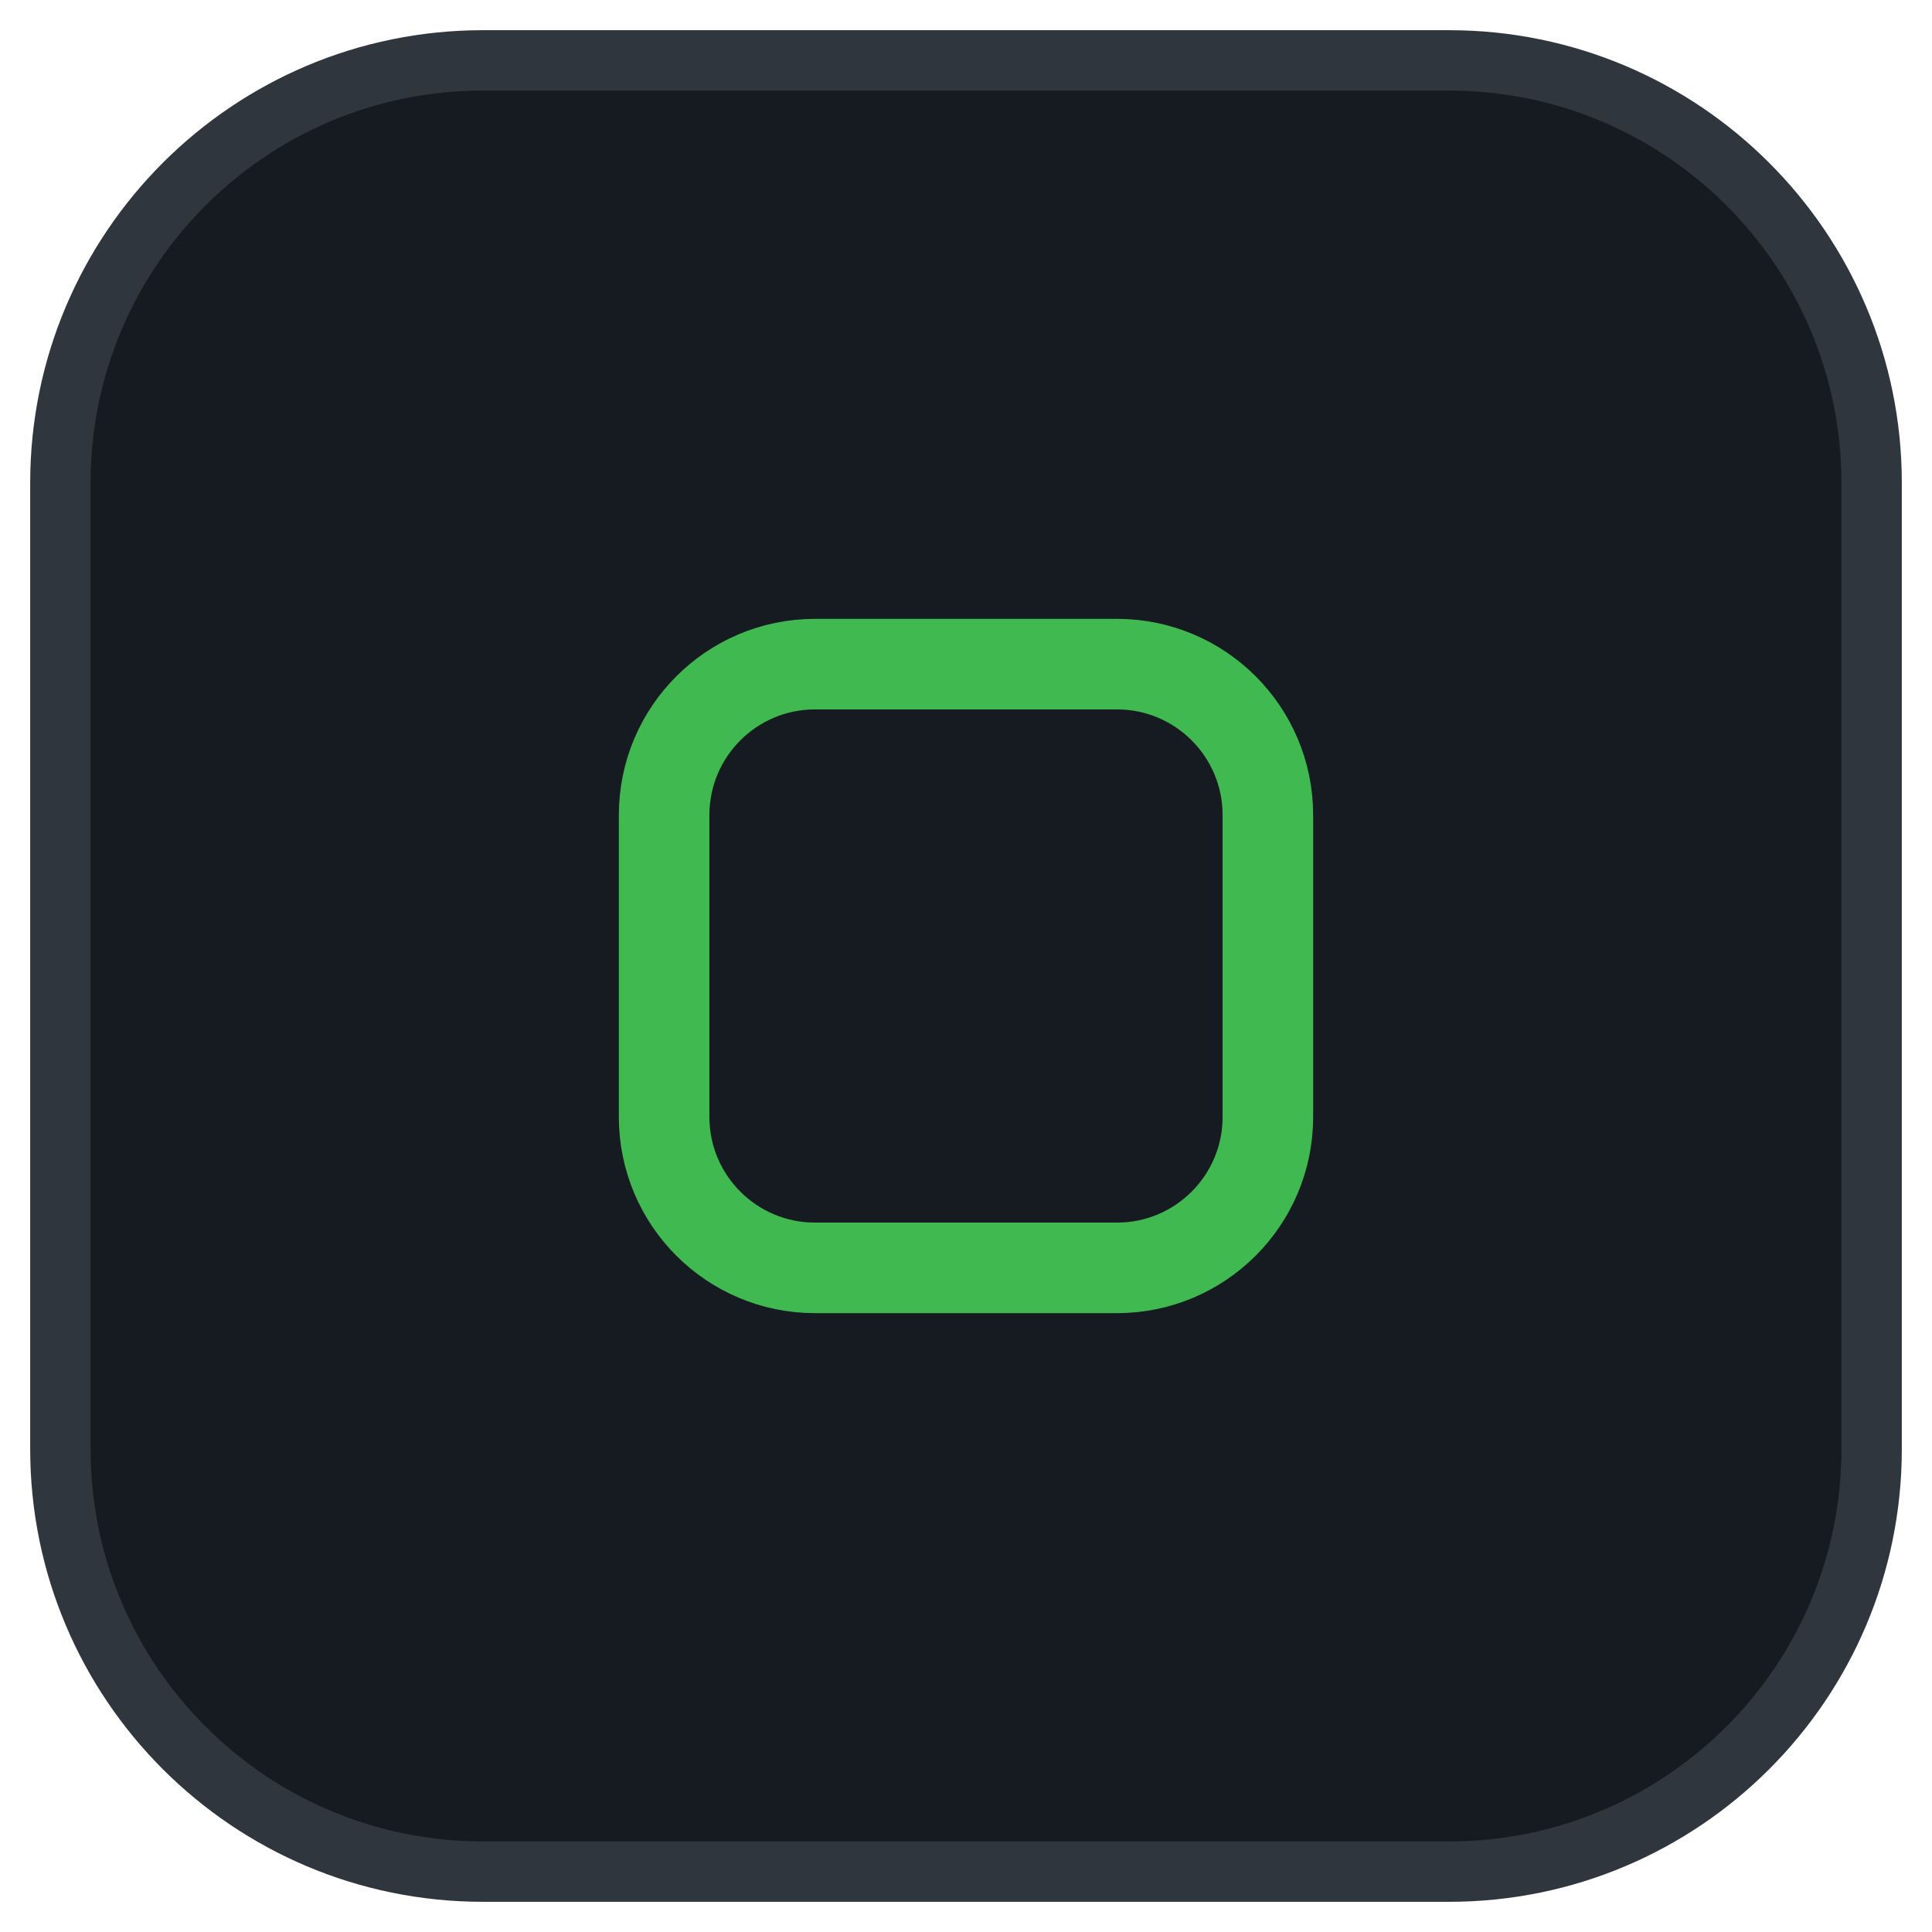
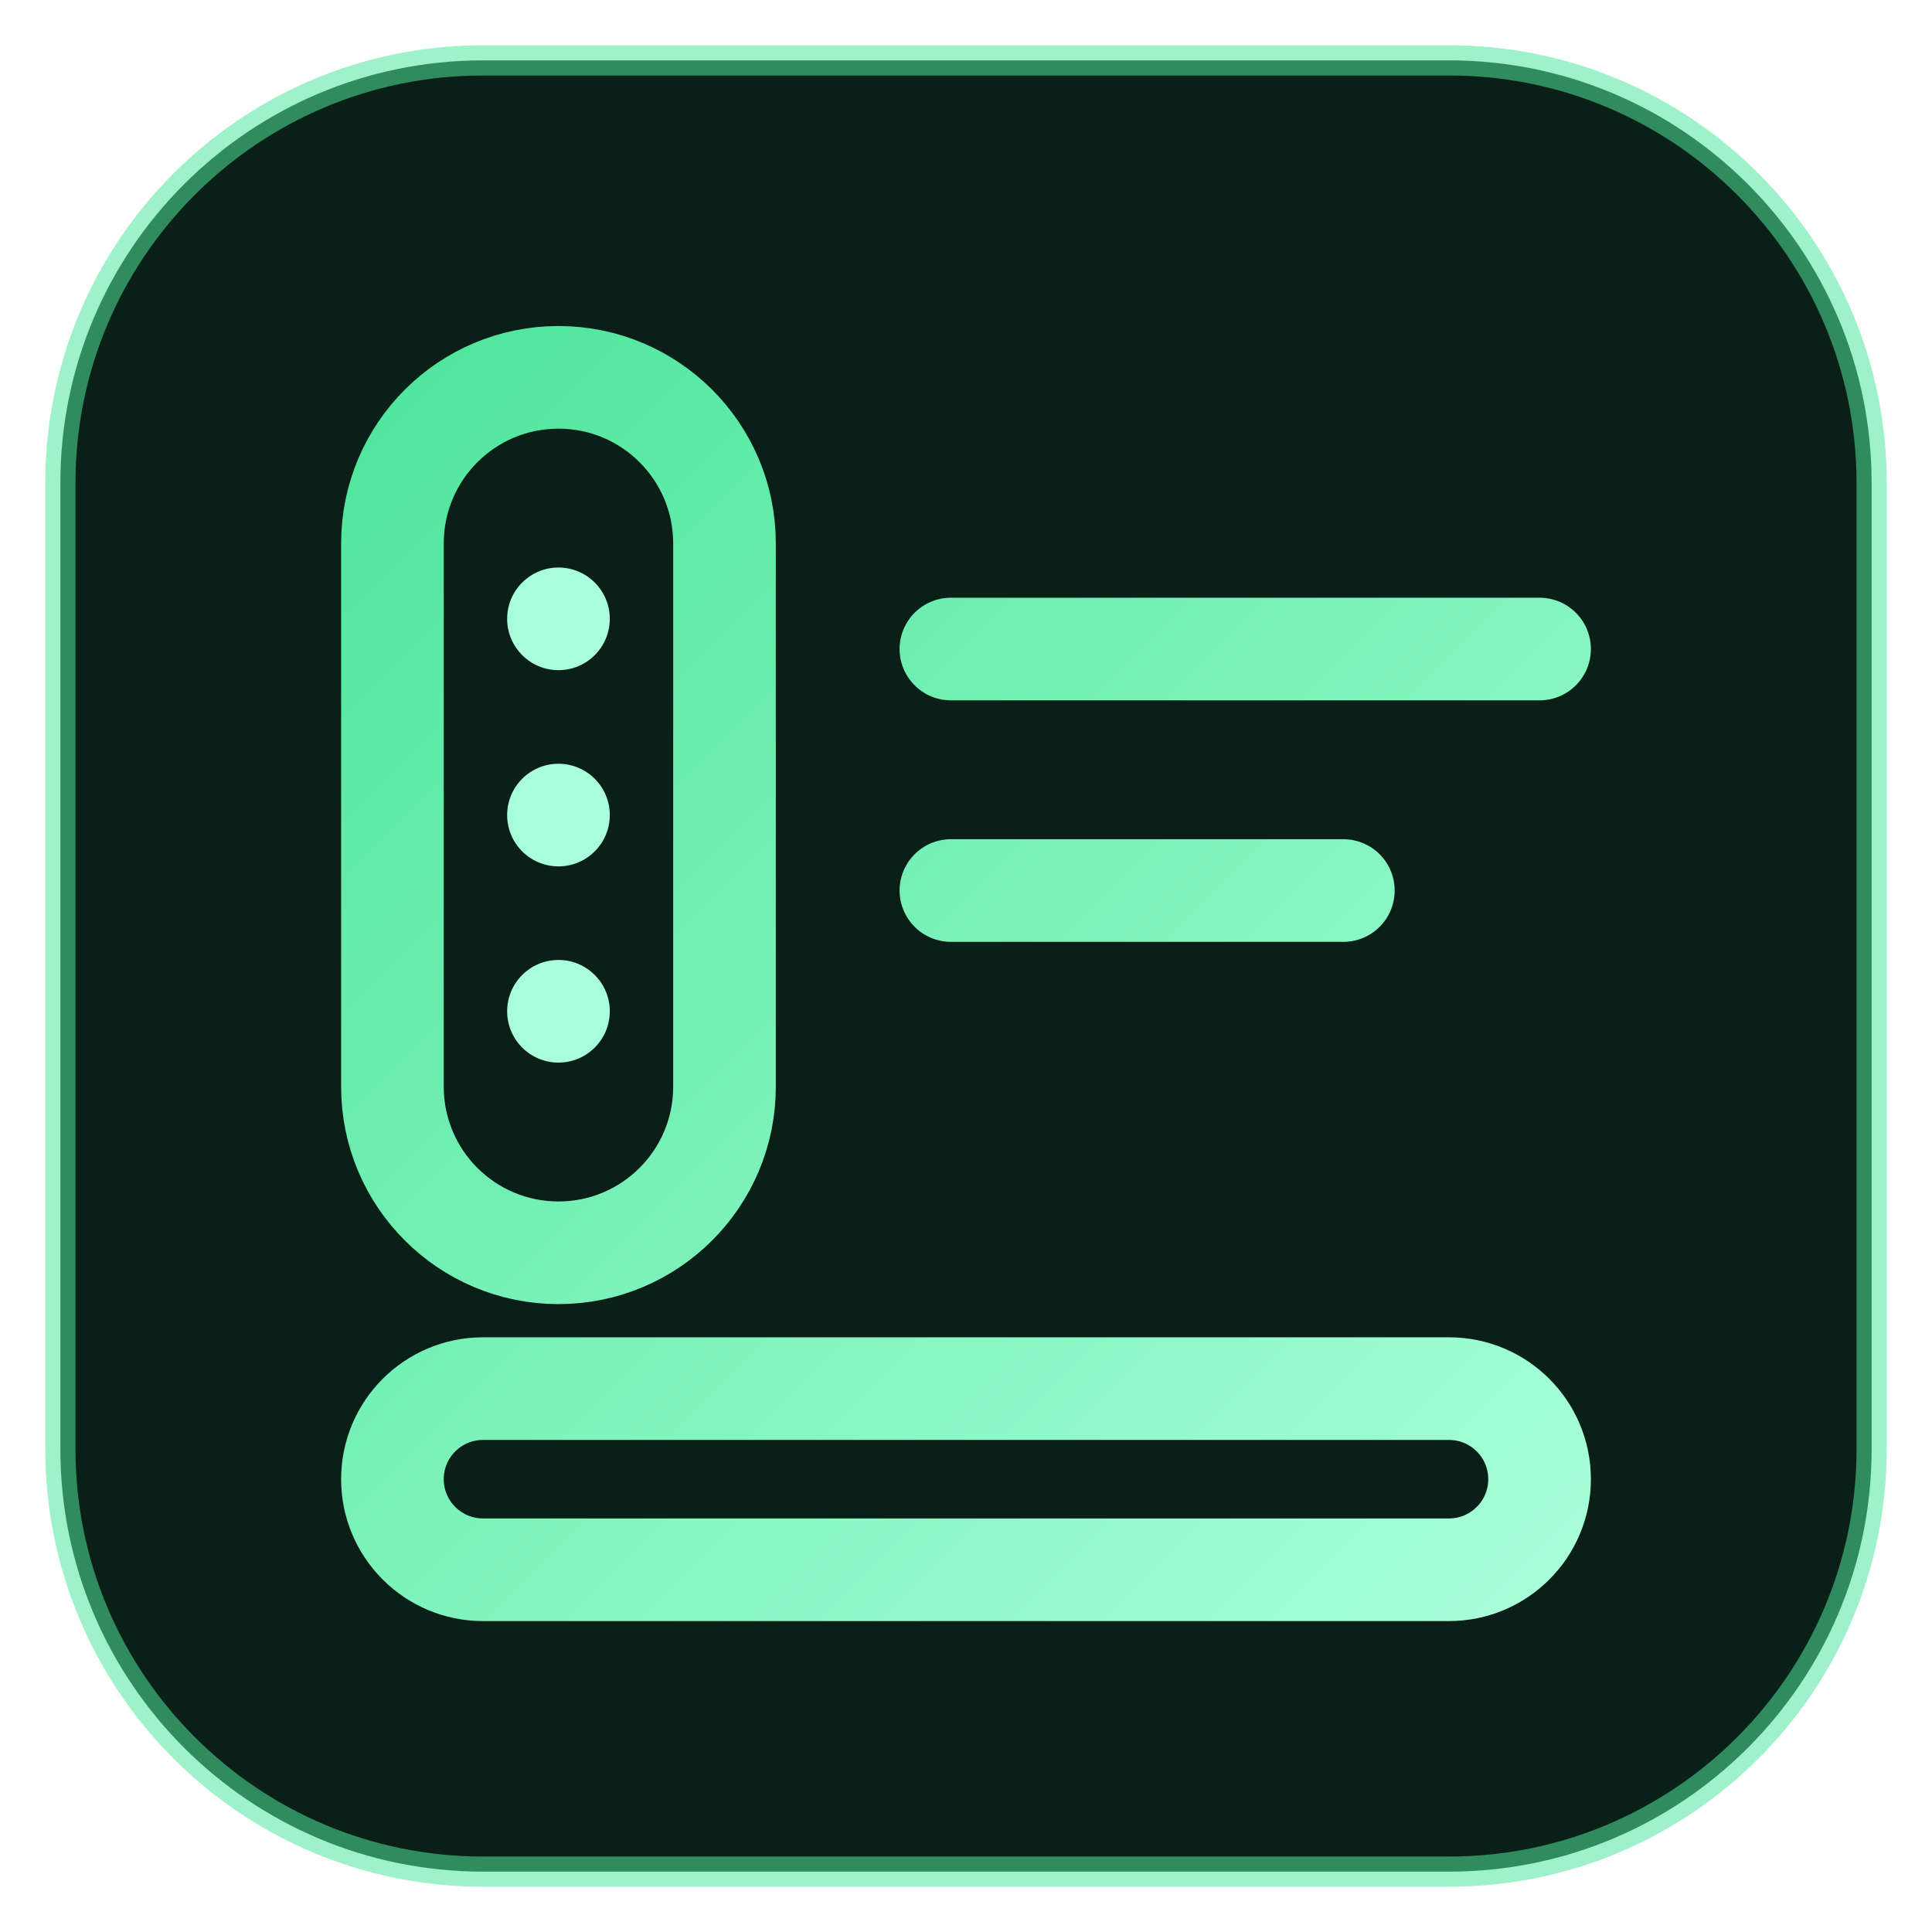
- <svg xmlns="http://www.w3.org/2000/svg" width="64" height="64" viewBox="0 0 64 64" role="img" aria-label="Plugin icon placeholder">
-   <rect x="2" y="2" width="60" height="60" rx="14" fill="#161b22" stroke="#30363d" stroke-width="2" />
-   <rect x="22" y="22" width="20" height="20" rx="5" fill="none" stroke="#3fb950" stroke-width="3" />
+ <svg xmlns="http://www.w3.org/2000/svg" viewBox="0 0 64 64" width="64" height="64" role="img" aria-label="Harness Rail">
+   <defs>
+     <linearGradient id="xdp-mint" x1="12" y1="12" x2="52" y2="52" gradientUnits="userSpaceOnUse">
+       <stop offset="0" stop-color="#4ee59b" />
+       <stop offset="1" stop-color="#a8ffd9" />
+     </linearGradient>
+   </defs>
+   <rect x="2" y="2" width="60" height="60" rx="14" fill="#0a1f17" stroke="#4ee59b" stroke-opacity="0.55" />
+   <g fill="none" stroke="url(#xdp-mint)" stroke-width="3.4" stroke-linecap="round" stroke-linejoin="round">
+     <rect x="13" y="12.5" width="11" height="29" rx="5.5" />
+     <path d="M31.5 21.5H51" />
+     <path d="M31.5 29.5H44.5" />
+     <rect x="13" y="46" width="38" height="6" rx="3" />
+   </g>
+   <g fill="#a8ffd9">
+     <circle cx="18.5" cy="20.5" r="1.7" />
+     <circle cx="18.5" cy="27" r="1.7" />
+     <circle cx="18.5" cy="33.5" r="1.7" />
+   </g>
</svg>
